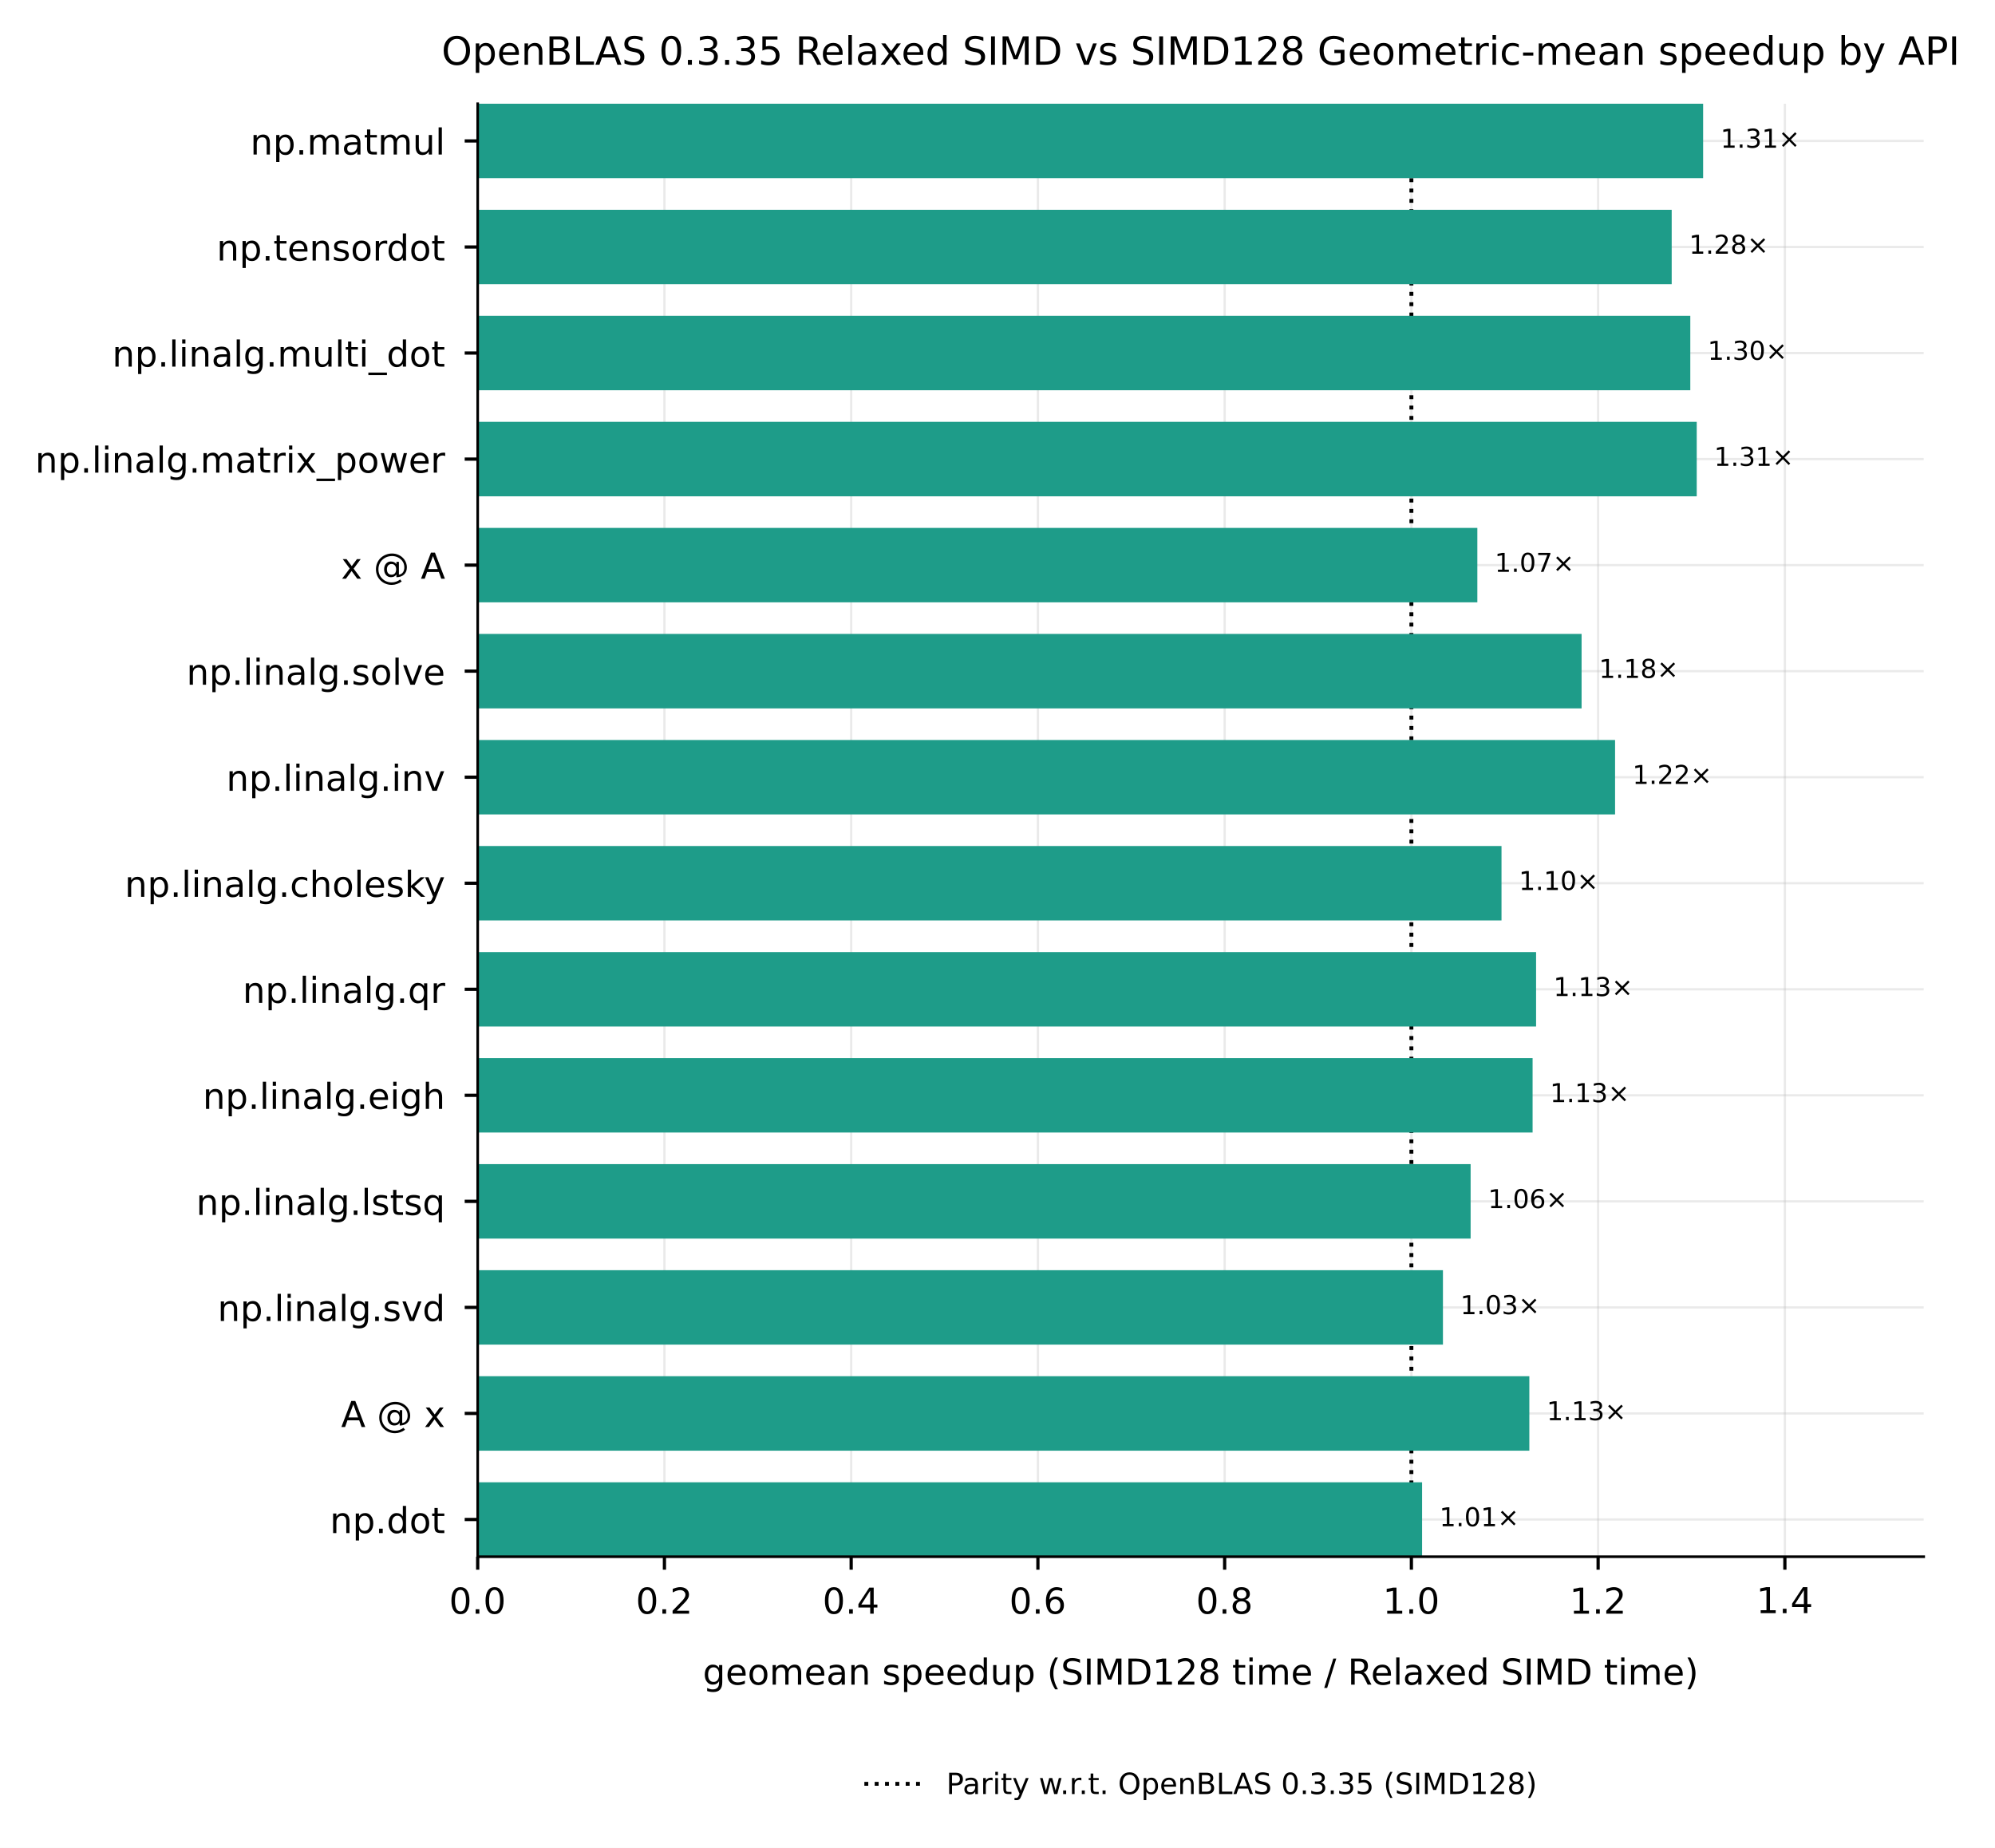
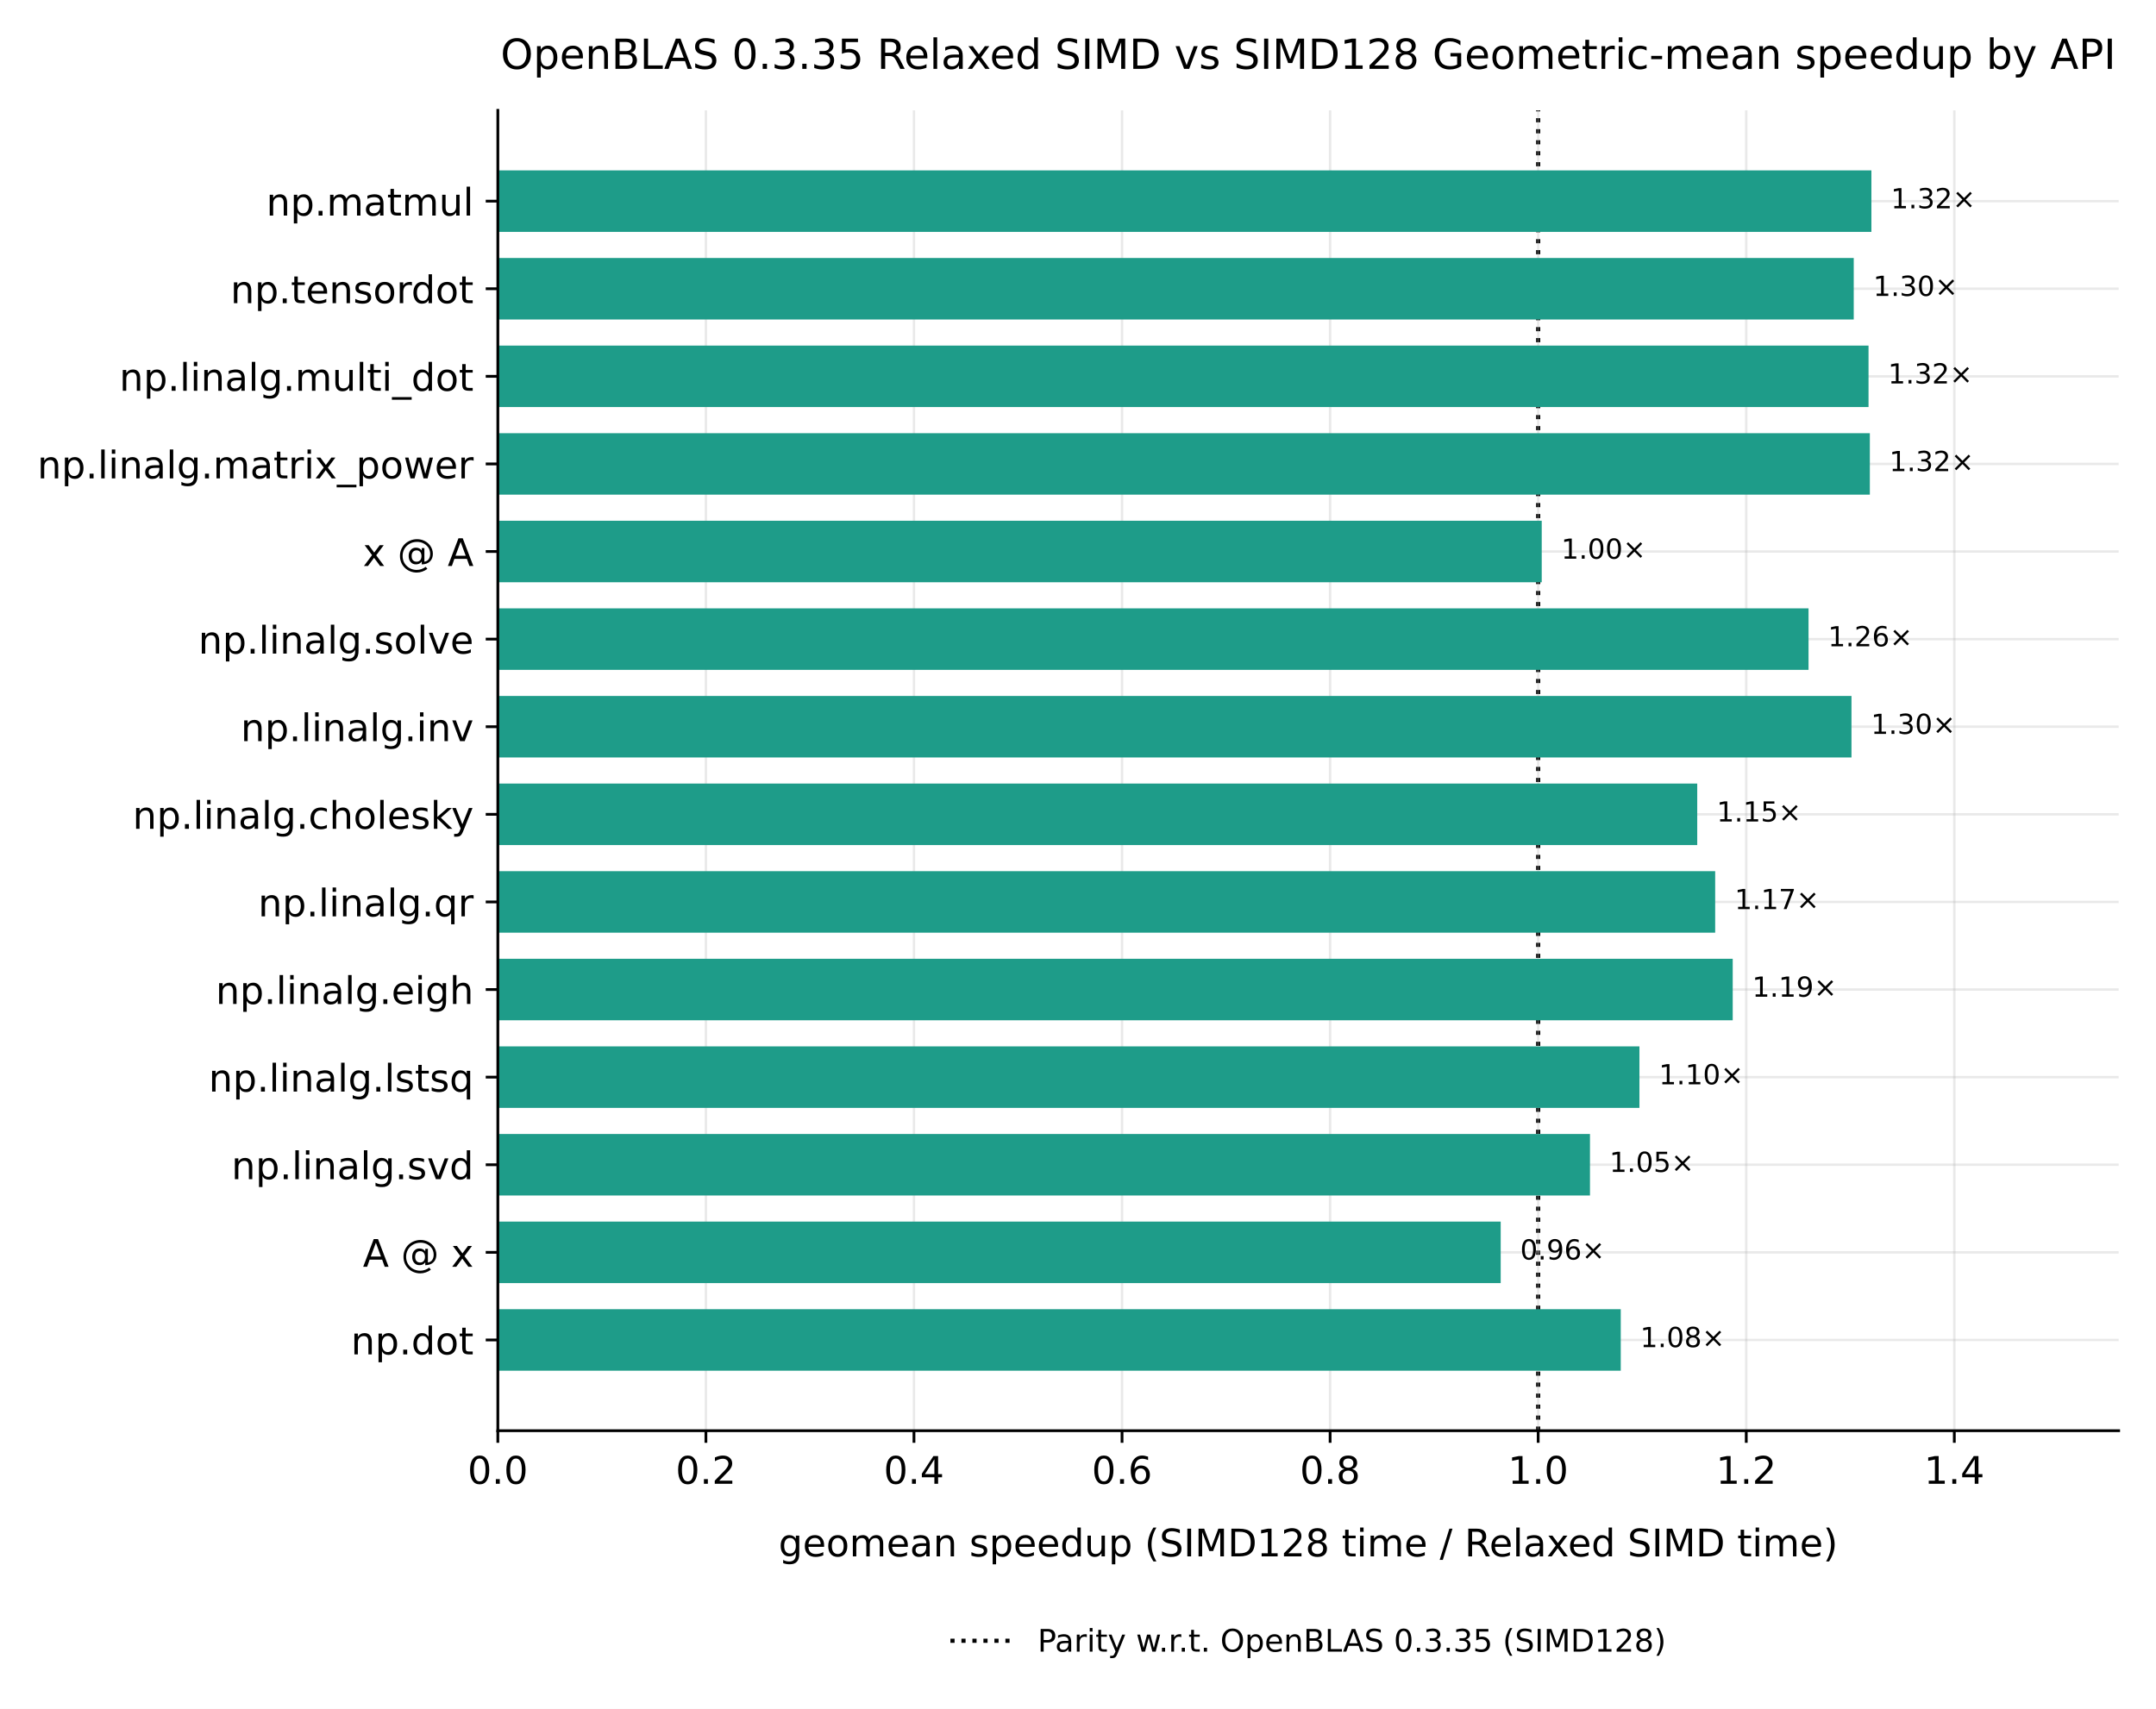
- <svg xmlns="http://www.w3.org/2000/svg" xmlns:xlink="http://www.w3.org/1999/xlink" width="613.776pt" height="568.564pt" viewBox="0 0 613.776 568.564" version="1.1">
+ <svg xmlns="http://www.w3.org/2000/svg" xmlns:xlink="http://www.w3.org/1999/xlink" width="623.487pt" height="494.271pt" viewBox="0 0 623.487 494.271" version="1.1">
  <defs>
    <style type="text/css">*{stroke-linejoin: round; stroke-linecap: butt}</style>
  </defs>
  <g id="figure_1">
    <g id="patch_1">
-       <path d="M 0 568.564  L 613.776 568.564  L 613.776 0  L 0 0  z " style="fill: #ffffff" />
+       <path d="M 0 494.271  L 623.487 494.271  L 623.487 0  L 0 0  z " style="fill: #ffffff" />
    </g>
    <g id="axes_1">
      <g id="patch_2">
-         <path d="M 146.967 478.975  L 591.84 478.975  L 591.84 31.918  L 146.967 31.918  z " style="fill: #ffffff" />
+         <path d="M 143.967 413.806  L 612.687 413.806  L 612.687 31.918  L 143.967 31.918  z " style="fill: #ffffff" />
+       </g>
+       <g id="line2d_1">
+         <path d="M 444.821 413.806  L 444.821 31.918  " clip-path="url(#p08967ae9e3)" style="fill: none; stroke-dasharray: 1.2,1.98; stroke-dashoffset: 0; stroke: #000000; stroke-width: 1.2" />
      </g>
      <g id="matplotlib.axis_1">
        <g id="xtick_1">
-           <g id="line2d_1">
-             <path d="M 146.967 478.975  L 146.967 31.918  " clip-path="url(#pc86fd5a32e)" style="fill: none; stroke: #b2b2b2; stroke-opacity: 0.28; stroke-width: 0.7; stroke-linecap: round" />
-           </g>
          <g id="line2d_2">
+             <path d="M 143.967 413.806  L 143.967 31.918  " clip-path="url(#p08967ae9e3)" style="fill: none; stroke: #b0b0b0; stroke-opacity: 0.28; stroke-width: 0.7; stroke-linecap: square" />
+           </g>
+           <g id="line2d_3">
            <defs>
-               <path id="m05e95646d8" d="M 0 0  L 0 4  " style="stroke: #000000" />
+               <path id="m5497557fdb" d="M 0 0  L 0 3.5  " style="stroke: #000000; stroke-width: 0.8" />
            </defs>
            <g>
-               <use xlink:href="#m05e95646d8" x="146.967" y="478.975" style="stroke: #000000" />
+               <use xlink:href="#m5497557fdb" x="143.967" y="413.806" style="stroke: #000000; stroke-width: 0.8" />
            </g>
          </g>
          <g id="text_1">
-             <g transform="translate(138.1666 497.3324)">
-               <text>
-                 <tspan x="0" y="-0.828" style="font-size: 11px; font-family: 'DejaVu Sans'">0</tspan>
-                 <tspan x="6.999" y="-0.828" style="font-size: 11px; font-family: 'DejaVu Sans'">.</tspan>
-                 <tspan x="10.495" y="-0.828" style="font-size: 11px; font-family: 'DejaVu Sans'">0</tspan>
-               </text>
-             </g>
+             <text style="font-size: 11px; font-family: 'DejaVu Sans'; text-anchor: middle" x="143.967" y="429.164" transform="rotate(-0 143.9666 429.1635)">0.0</text>
          </g>
        </g>
        <g id="xtick_2">
-           <g id="line2d_3">
-             <path d="M 204.418 478.975  L 204.418 31.918  " clip-path="url(#pc86fd5a32e)" style="fill: none; stroke: #b2b2b2; stroke-opacity: 0.28; stroke-width: 0.7; stroke-linecap: round" />
-           </g>
          <g id="line2d_4">
-             <g>
-               <use xlink:href="#m05e95646d8" x="204.418" y="478.975" style="stroke: #000000" />
+             <path d="M 204.137 413.806  L 204.137 31.918  " clip-path="url(#p08967ae9e3)" style="fill: none; stroke: #b0b0b0; stroke-opacity: 0.28; stroke-width: 0.7; stroke-linecap: square" />
+           </g>
+           <g id="line2d_5">
+             <g>
+               <use xlink:href="#m5497557fdb" x="204.137" y="413.806" style="stroke: #000000; stroke-width: 0.8" />
            </g>
          </g>
          <g id="text_2">
-             <g transform="translate(195.618 497.3324)">
-               <text>
-                 <tspan x="0" y="-0.828" style="font-size: 11px; font-family: 'DejaVu Sans'">0</tspan>
-                 <tspan x="6.999" y="-0.828" style="font-size: 11px; font-family: 'DejaVu Sans'">.</tspan>
-                 <tspan x="10.495" y="-0.828" style="font-size: 11px; font-family: 'DejaVu Sans'">2</tspan>
-               </text>
-             </g>
+             <text style="font-size: 11px; font-family: 'DejaVu Sans'; text-anchor: middle" x="204.137" y="429.164" transform="rotate(-0 204.1375 429.1635)">0.2</text>
          </g>
        </g>
        <g id="xtick_3">
-           <g id="line2d_5">
-             <path d="M 261.869 478.975  L 261.869 31.918  " clip-path="url(#pc86fd5a32e)" style="fill: none; stroke: #b2b2b2; stroke-opacity: 0.28; stroke-width: 0.7; stroke-linecap: round" />
-           </g>
          <g id="line2d_6">
-             <g>
-               <use xlink:href="#m05e95646d8" x="261.869" y="478.975" style="stroke: #000000" />
+             <path d="M 264.308 413.806  L 264.308 31.918  " clip-path="url(#p08967ae9e3)" style="fill: none; stroke: #b0b0b0; stroke-opacity: 0.28; stroke-width: 0.7; stroke-linecap: square" />
+           </g>
+           <g id="line2d_7">
+             <g>
+               <use xlink:href="#m5497557fdb" x="264.308" y="413.806" style="stroke: #000000; stroke-width: 0.8" />
            </g>
          </g>
          <g id="text_3">
-             <g transform="translate(253.0694 497.3324)">
-               <text>
-                 <tspan x="0" y="-0.828" style="font-size: 11px; font-family: 'DejaVu Sans'">0</tspan>
-                 <tspan x="6.999" y="-0.828" style="font-size: 11px; font-family: 'DejaVu Sans'">.</tspan>
-                 <tspan x="10.495" y="-0.828" style="font-size: 11px; font-family: 'DejaVu Sans'">4</tspan>
-               </text>
-             </g>
+             <text style="font-size: 11px; font-family: 'DejaVu Sans'; text-anchor: middle" x="264.308" y="429.164" transform="rotate(-0 264.3084 429.1635)">0.4</text>
          </g>
        </g>
        <g id="xtick_4">
-           <g id="line2d_7">
-             <path d="M 319.321 478.975  L 319.321 31.918  " clip-path="url(#pc86fd5a32e)" style="fill: none; stroke: #b2b2b2; stroke-opacity: 0.28; stroke-width: 0.7; stroke-linecap: round" />
-           </g>
          <g id="line2d_8">
-             <g>
-               <use xlink:href="#m05e95646d8" x="319.321" y="478.975" style="stroke: #000000" />
+             <path d="M 324.479 413.806  L 324.479 31.918  " clip-path="url(#p08967ae9e3)" style="fill: none; stroke: #b0b0b0; stroke-opacity: 0.28; stroke-width: 0.7; stroke-linecap: square" />
+           </g>
+           <g id="line2d_9">
+             <g>
+               <use xlink:href="#m5497557fdb" x="324.479" y="413.806" style="stroke: #000000; stroke-width: 0.8" />
            </g>
          </g>
          <g id="text_4">
-             <g transform="translate(310.5209 497.3324)">
-               <text>
-                 <tspan x="0" y="-0.828" style="font-size: 11px; font-family: 'DejaVu Sans'">0</tspan>
-                 <tspan x="6.999" y="-0.828" style="font-size: 11px; font-family: 'DejaVu Sans'">.</tspan>
-                 <tspan x="10.495" y="-0.828" style="font-size: 11px; font-family: 'DejaVu Sans'">6</tspan>
-               </text>
-             </g>
+             <text style="font-size: 11px; font-family: 'DejaVu Sans'; text-anchor: middle" x="324.479" y="429.164" transform="rotate(-0 324.4793 429.1635)">0.6</text>
          </g>
        </g>
        <g id="xtick_5">
-           <g id="line2d_9">
-             <path d="M 376.772 478.975  L 376.772 31.918  " clip-path="url(#pc86fd5a32e)" style="fill: none; stroke: #b2b2b2; stroke-opacity: 0.28; stroke-width: 0.7; stroke-linecap: round" />
-           </g>
          <g id="line2d_10">
-             <g>
-               <use xlink:href="#m05e95646d8" x="376.772" y="478.975" style="stroke: #000000" />
+             <path d="M 384.65 413.806  L 384.65 31.918  " clip-path="url(#p08967ae9e3)" style="fill: none; stroke: #b0b0b0; stroke-opacity: 0.28; stroke-width: 0.7; stroke-linecap: square" />
+           </g>
+           <g id="line2d_11">
+             <g>
+               <use xlink:href="#m5497557fdb" x="384.65" y="413.806" style="stroke: #000000; stroke-width: 0.8" />
            </g>
          </g>
          <g id="text_5">
-             <g transform="translate(367.9723 497.3324)">
-               <text>
-                 <tspan x="0" y="-0.828" style="font-size: 11px; font-family: 'DejaVu Sans'">0</tspan>
-                 <tspan x="6.999" y="-0.828" style="font-size: 11px; font-family: 'DejaVu Sans'">.</tspan>
-                 <tspan x="10.495" y="-0.828" style="font-size: 11px; font-family: 'DejaVu Sans'">8</tspan>
-               </text>
-             </g>
+             <text style="font-size: 11px; font-family: 'DejaVu Sans'; text-anchor: middle" x="384.65" y="429.164" transform="rotate(-0 384.6503 429.1635)">0.8</text>
          </g>
        </g>
        <g id="xtick_6">
-           <g id="line2d_11">
-             <path d="M 434.224 478.975  L 434.224 31.918  " clip-path="url(#pc86fd5a32e)" style="fill: none; stroke: #b2b2b2; stroke-opacity: 0.28; stroke-width: 0.7; stroke-linecap: round" />
-           </g>
          <g id="line2d_12">
-             <g>
-               <use xlink:href="#m05e95646d8" x="434.224" y="478.975" style="stroke: #000000" />
+             <path d="M 444.821 413.806  L 444.821 31.918  " clip-path="url(#p08967ae9e3)" style="fill: none; stroke: #b0b0b0; stroke-opacity: 0.28; stroke-width: 0.7; stroke-linecap: square" />
+           </g>
+           <g id="line2d_13">
+             <g>
+               <use xlink:href="#m5497557fdb" x="444.821" y="413.806" style="stroke: #000000; stroke-width: 0.8" />
            </g>
          </g>
          <g id="text_6">
-             <g transform="translate(425.4238 497.3324)">
-               <text>
-                 <tspan x="0" y="-0.828" style="font-size: 11px; font-family: 'DejaVu Sans'">1</tspan>
-                 <tspan x="6.999" y="-0.828" style="font-size: 11px; font-family: 'DejaVu Sans'">.</tspan>
-                 <tspan x="10.495" y="-0.828" style="font-size: 11px; font-family: 'DejaVu Sans'">0</tspan>
-               </text>
-             </g>
+             <text style="font-size: 11px; font-family: 'DejaVu Sans'; text-anchor: middle" x="444.821" y="429.164" transform="rotate(-0 444.8212 429.1635)">1.0</text>
          </g>
        </g>
        <g id="xtick_7">
-           <g id="line2d_13">
-             <path d="M 491.675 478.975  L 491.675 31.918  " clip-path="url(#pc86fd5a32e)" style="fill: none; stroke: #b2b2b2; stroke-opacity: 0.28; stroke-width: 0.7; stroke-linecap: round" />
-           </g>
          <g id="line2d_14">
-             <g>
-               <use xlink:href="#m05e95646d8" x="491.675" y="478.975" style="stroke: #000000" />
+             <path d="M 504.992 413.806  L 504.992 31.918  " clip-path="url(#p08967ae9e3)" style="fill: none; stroke: #b0b0b0; stroke-opacity: 0.28; stroke-width: 0.7; stroke-linecap: square" />
+           </g>
+           <g id="line2d_15">
+             <g>
+               <use xlink:href="#m5497557fdb" x="504.992" y="413.806" style="stroke: #000000; stroke-width: 0.8" />
            </g>
          </g>
          <g id="text_7">
-             <g transform="translate(482.8752 497.3324)">
-               <text>
-                 <tspan x="0" y="-0.828" style="font-size: 11px; font-family: 'DejaVu Sans'">1</tspan>
-                 <tspan x="6.999" y="-0.828" style="font-size: 11px; font-family: 'DejaVu Sans'">.</tspan>
-                 <tspan x="10.495" y="-0.828" style="font-size: 11px; font-family: 'DejaVu Sans'">2</tspan>
-               </text>
-             </g>
+             <text style="font-size: 11px; font-family: 'DejaVu Sans'; text-anchor: middle" x="504.992" y="429.164" transform="rotate(-0 504.9921 429.1635)">1.2</text>
          </g>
        </g>
        <g id="xtick_8">
-           <g id="line2d_15">
-             <path d="M 549.127 478.975  L 549.127 31.918  " clip-path="url(#pc86fd5a32e)" style="fill: none; stroke: #b2b2b2; stroke-opacity: 0.28; stroke-width: 0.7; stroke-linecap: round" />
-           </g>
          <g id="line2d_16">
-             <g>
-               <use xlink:href="#m05e95646d8" x="549.127" y="478.975" style="stroke: #000000" />
+             <path d="M 565.163 413.806  L 565.163 31.918  " clip-path="url(#p08967ae9e3)" style="fill: none; stroke: #b0b0b0; stroke-opacity: 0.28; stroke-width: 0.7; stroke-linecap: square" />
+           </g>
+           <g id="line2d_17">
+             <g>
+               <use xlink:href="#m5497557fdb" x="565.163" y="413.806" style="stroke: #000000; stroke-width: 0.8" />
            </g>
          </g>
          <g id="text_8">
-             <g transform="translate(540.3266 497.3324)">
-               <text>
-                 <tspan x="0" y="-0.984" style="font-size: 11px; font-family: 'DejaVu Sans'">1</tspan>
-                 <tspan x="6.999" y="-0.984" style="font-size: 11px; font-family: 'DejaVu Sans'">.</tspan>
-                 <tspan x="10.495" y="-0.984" style="font-size: 11px; font-family: 'DejaVu Sans'">4</tspan>
-               </text>
-             </g>
+             <text style="font-size: 11px; font-family: 'DejaVu Sans'; text-anchor: middle" x="565.163" y="429.164" transform="rotate(-0 565.1631 429.1635)">1.4</text>
          </g>
        </g>
        <g id="text_9">
-           <text style="font-size: 11px; font-family: 'DejaVu Sans'; text-anchor: middle" x="369.403" y="518.333" transform="rotate(-0 369.4033 518.3333)">geomean speedup (SIMD128 time / Relaxed SIMD time)</text>
+           <text style="font-size: 11px; font-family: 'DejaVu Sans'; text-anchor: middle" x="378.327" y="450.164" transform="rotate(-0 378.3266 450.1644)">geomean speedup (SIMD128 time / Relaxed SIMD time)</text>
        </g>
      </g>
      <g id="matplotlib.axis_2">
        <g id="ytick_1">
-           <g id="line2d_17">
-             <path d="M 146.967 43.37  L 591.84 43.37  " clip-path="url(#pc86fd5a32e)" style="fill: none; stroke: #b2b2b2; stroke-opacity: 0.28; stroke-width: 0.7; stroke-linecap: round" />
-           </g>
          <g id="line2d_18">
+             <path d="M 143.967 58.17  L 612.687 58.17  " clip-path="url(#p08967ae9e3)" style="fill: none; stroke: #b0b0b0; stroke-opacity: 0.28; stroke-width: 0.7; stroke-linecap: square" />
+           </g>
+           <g id="line2d_19">
            <defs>
-               <path id="mb896348595" d="M 0 0  L -4 0  " style="stroke: #000000" />
+               <path id="m357b945dc6" d="M 0 0  L -3.5 0  " style="stroke: #000000; stroke-width: 0.8" />
            </defs>
            <g>
-               <use xlink:href="#mb896348595" x="146.967" y="43.37" style="stroke: #000000" />
+               <use xlink:href="#m357b945dc6" x="143.967" y="58.17" style="stroke: #000000; stroke-width: 0.8" />
            </g>
          </g>
          <g id="text_10">
-             <text style="font-weight: 500; font-size: 11px; font-family: 'DejaVu Sans'; text-anchor: end" x="136.967" y="47.549" transform="rotate(-0 136.9666 47.54939)">np.matmul</text>
+             <text style="font-size: 11px; font-family: 'DejaVu Sans'; text-anchor: end" x="136.967" y="62.349" transform="rotate(-0 136.9666 62.34918)">np.matmul</text>
          </g>
        </g>
        <g id="ytick_2">
-           <g id="line2d_19">
-             <path d="M 146.967 75.997  L 591.84 75.997  " clip-path="url(#pc86fd5a32e)" style="fill: none; stroke: #b2b2b2; stroke-opacity: 0.28; stroke-width: 0.7; stroke-linecap: round" />
-           </g>
          <g id="line2d_20">
-             <g>
-               <use xlink:href="#mb896348595" x="146.967" y="75.997" style="stroke: #000000" />
+             <path d="M 143.967 83.507  L 612.687 83.507  " clip-path="url(#p08967ae9e3)" style="fill: none; stroke: #b0b0b0; stroke-opacity: 0.28; stroke-width: 0.7; stroke-linecap: square" />
+           </g>
+           <g id="line2d_21">
+             <g>
+               <use xlink:href="#m357b945dc6" x="143.967" y="83.507" style="stroke: #000000; stroke-width: 0.8" />
            </g>
          </g>
          <g id="text_11">
-             <text style="font-weight: 500; font-size: 11px; font-family: 'DejaVu Sans'; text-anchor: end" x="136.967" y="80.177" transform="rotate(-0 136.9666 80.17651)">np.tensordot</text>
+             <text style="font-size: 11px; font-family: 'DejaVu Sans'; text-anchor: end" x="136.967" y="87.686" transform="rotate(-0 136.9666 87.68643)">np.tensordot</text>
          </g>
        </g>
        <g id="ytick_3">
-           <g id="line2d_21">
-             <path d="M 146.967 108.624  L 591.84 108.624  " clip-path="url(#pc86fd5a32e)" style="fill: none; stroke: #b2b2b2; stroke-opacity: 0.28; stroke-width: 0.7; stroke-linecap: round" />
-           </g>
          <g id="line2d_22">
-             <g>
-               <use xlink:href="#mb896348595" x="146.967" y="108.624" style="stroke: #000000" />
+             <path d="M 143.967 108.845  L 612.687 108.845  " clip-path="url(#p08967ae9e3)" style="fill: none; stroke: #b0b0b0; stroke-opacity: 0.28; stroke-width: 0.7; stroke-linecap: square" />
+           </g>
+           <g id="line2d_23">
+             <g>
+               <use xlink:href="#m357b945dc6" x="143.967" y="108.845" style="stroke: #000000; stroke-width: 0.8" />
            </g>
          </g>
          <g id="text_12">
-             <text style="font-weight: 500; font-size: 11px; font-family: 'DejaVu Sans'; text-anchor: end" x="136.967" y="112.804" transform="rotate(-0 136.9666 112.8036)">np.linalg.multi_dot</text>
+             <text style="font-size: 11px; font-family: 'DejaVu Sans'; text-anchor: end" x="136.967" y="113.024" transform="rotate(-0 136.9666 113.0237)">np.linalg.multi_dot</text>
          </g>
        </g>
        <g id="ytick_4">
-           <g id="line2d_23">
-             <path d="M 146.967 141.252  L 591.84 141.252  " clip-path="url(#pc86fd5a32e)" style="fill: none; stroke: #b2b2b2; stroke-opacity: 0.28; stroke-width: 0.7; stroke-linecap: round" />
-           </g>
          <g id="line2d_24">
-             <g>
-               <use xlink:href="#mb896348595" x="146.967" y="141.252" style="stroke: #000000" />
+             <path d="M 143.967 134.182  L 612.687 134.182  " clip-path="url(#p08967ae9e3)" style="fill: none; stroke: #b0b0b0; stroke-opacity: 0.28; stroke-width: 0.7; stroke-linecap: square" />
+           </g>
+           <g id="line2d_25">
+             <g>
+               <use xlink:href="#m357b945dc6" x="143.967" y="134.182" style="stroke: #000000; stroke-width: 0.8" />
            </g>
          </g>
          <g id="text_13">
-             <text style="font-weight: 500; font-size: 11px; font-family: 'DejaVu Sans'; text-anchor: end" x="136.967" y="145.431" transform="rotate(-0 136.9666 145.4308)">np.linalg.matrix_power</text>
+             <text style="font-size: 11px; font-family: 'DejaVu Sans'; text-anchor: end" x="136.967" y="138.361" transform="rotate(-0 136.9666 138.3609)">np.linalg.matrix_power</text>
          </g>
        </g>
        <g id="ytick_5">
-           <g id="line2d_25">
-             <path d="M 146.967 173.879  L 591.84 173.879  " clip-path="url(#pc86fd5a32e)" style="fill: none; stroke: #b2b2b2; stroke-opacity: 0.28; stroke-width: 0.7; stroke-linecap: round" />
-           </g>
          <g id="line2d_26">
-             <g>
-               <use xlink:href="#mb896348595" x="146.967" y="173.879" style="stroke: #000000" />
+             <path d="M 143.967 159.519  L 612.687 159.519  " clip-path="url(#p08967ae9e3)" style="fill: none; stroke: #b0b0b0; stroke-opacity: 0.28; stroke-width: 0.7; stroke-linecap: square" />
+           </g>
+           <g id="line2d_27">
+             <g>
+               <use xlink:href="#m357b945dc6" x="143.967" y="159.519" style="stroke: #000000; stroke-width: 0.8" />
            </g>
          </g>
          <g id="text_14">
-             <text style="font-weight: 500; font-size: 11px; font-family: 'DejaVu Sans'; text-anchor: end" x="136.967" y="178.057" transform="rotate(-0 136.9666 178.0575)">x @ A</text>
+             <text style="font-size: 11px; font-family: 'DejaVu Sans'; text-anchor: end" x="136.967" y="163.698" transform="rotate(-0 136.9666 163.6977)">x @ A</text>
          </g>
        </g>
        <g id="ytick_6">
-           <g id="line2d_27">
-             <path d="M 146.967 206.506  L 591.84 206.506  " clip-path="url(#pc86fd5a32e)" style="fill: none; stroke: #b2b2b2; stroke-opacity: 0.28; stroke-width: 0.7; stroke-linecap: round" />
-           </g>
          <g id="line2d_28">
-             <g>
-               <use xlink:href="#mb896348595" x="146.967" y="206.506" style="stroke: #000000" />
+             <path d="M 143.967 184.856  L 612.687 184.856  " clip-path="url(#p08967ae9e3)" style="fill: none; stroke: #b0b0b0; stroke-opacity: 0.28; stroke-width: 0.7; stroke-linecap: square" />
+           </g>
+           <g id="line2d_29">
+             <g>
+               <use xlink:href="#m357b945dc6" x="143.967" y="184.856" style="stroke: #000000; stroke-width: 0.8" />
            </g>
          </g>
          <g id="text_15">
-             <text style="font-weight: 500; font-size: 11px; font-family: 'DejaVu Sans'; text-anchor: end" x="136.967" y="210.685" transform="rotate(-0 136.9666 210.685)">np.linalg.solve</text>
+             <text style="font-size: 11px; font-family: 'DejaVu Sans'; text-anchor: end" x="136.967" y="189.035" transform="rotate(-0 136.9666 189.0354)">np.linalg.solve</text>
          </g>
        </g>
        <g id="ytick_7">
-           <g id="line2d_29">
-             <path d="M 146.967 239.133  L 591.84 239.133  " clip-path="url(#pc86fd5a32e)" style="fill: none; stroke: #b2b2b2; stroke-opacity: 0.28; stroke-width: 0.7; stroke-linecap: round" />
-           </g>
          <g id="line2d_30">
-             <g>
-               <use xlink:href="#mb896348595" x="146.967" y="239.133" style="stroke: #000000" />
+             <path d="M 143.967 210.194  L 612.687 210.194  " clip-path="url(#p08967ae9e3)" style="fill: none; stroke: #b0b0b0; stroke-opacity: 0.28; stroke-width: 0.7; stroke-linecap: square" />
+           </g>
+           <g id="line2d_31">
+             <g>
+               <use xlink:href="#m357b945dc6" x="143.967" y="210.194" style="stroke: #000000; stroke-width: 0.8" />
            </g>
          </g>
          <g id="text_16">
-             <text style="font-weight: 500; font-size: 11px; font-family: 'DejaVu Sans'; text-anchor: end" x="136.967" y="243.312" transform="rotate(-0 136.9666 243.3121)">np.linalg.inv</text>
+             <text style="font-size: 11px; font-family: 'DejaVu Sans'; text-anchor: end" x="136.967" y="214.373" transform="rotate(-0 136.9666 214.3726)">np.linalg.inv</text>
          </g>
        </g>
        <g id="ytick_8">
-           <g id="line2d_31">
-             <path d="M 146.967 271.76  L 591.84 271.76  " clip-path="url(#pc86fd5a32e)" style="fill: none; stroke: #b2b2b2; stroke-opacity: 0.28; stroke-width: 0.7; stroke-linecap: round" />
-           </g>
          <g id="line2d_32">
-             <g>
-               <use xlink:href="#mb896348595" x="146.967" y="271.76" style="stroke: #000000" />
+             <path d="M 143.967 235.531  L 612.687 235.531  " clip-path="url(#p08967ae9e3)" style="fill: none; stroke: #b0b0b0; stroke-opacity: 0.28; stroke-width: 0.7; stroke-linecap: square" />
+           </g>
+           <g id="line2d_33">
+             <g>
+               <use xlink:href="#m357b945dc6" x="143.967" y="235.531" style="stroke: #000000; stroke-width: 0.8" />
            </g>
          </g>
          <g id="text_17">
-             <text style="font-weight: 500; font-size: 11px; font-family: 'DejaVu Sans'; text-anchor: end" x="136.967" y="275.939" transform="rotate(-0 136.9666 275.9393)">np.linalg.cholesky</text>
+             <text style="font-size: 11px; font-family: 'DejaVu Sans'; text-anchor: end" x="136.967" y="239.71" transform="rotate(-0 136.9666 239.7099)">np.linalg.cholesky</text>
          </g>
        </g>
        <g id="ytick_9">
-           <g id="line2d_33">
-             <path d="M 146.967 304.387  L 591.84 304.387  " clip-path="url(#pc86fd5a32e)" style="fill: none; stroke: #b2b2b2; stroke-opacity: 0.28; stroke-width: 0.7; stroke-linecap: round" />
-           </g>
          <g id="line2d_34">
-             <g>
-               <use xlink:href="#mb896348595" x="146.967" y="304.387" style="stroke: #000000" />
+             <path d="M 143.967 260.868  L 612.687 260.868  " clip-path="url(#p08967ae9e3)" style="fill: none; stroke: #b0b0b0; stroke-opacity: 0.28; stroke-width: 0.7; stroke-linecap: square" />
+           </g>
+           <g id="line2d_35">
+             <g>
+               <use xlink:href="#m357b945dc6" x="143.967" y="260.868" style="stroke: #000000; stroke-width: 0.8" />
            </g>
          </g>
          <g id="text_18">
-             <text style="font-weight: 500; font-size: 11px; font-family: 'DejaVu Sans'; text-anchor: end" x="136.967" y="308.566" transform="rotate(-0 136.9666 308.5664)">np.linalg.qr</text>
+             <text style="font-size: 11px; font-family: 'DejaVu Sans'; text-anchor: end" x="136.967" y="265.047" transform="rotate(-0 136.9666 265.0471)">np.linalg.qr</text>
          </g>
        </g>
        <g id="ytick_10">
-           <g id="line2d_35">
-             <path d="M 146.967 337.014  L 591.84 337.014  " clip-path="url(#pc86fd5a32e)" style="fill: none; stroke: #b2b2b2; stroke-opacity: 0.28; stroke-width: 0.7; stroke-linecap: round" />
-           </g>
          <g id="line2d_36">
-             <g>
-               <use xlink:href="#mb896348595" x="146.967" y="337.014" style="stroke: #000000" />
+             <path d="M 143.967 286.205  L 612.687 286.205  " clip-path="url(#p08967ae9e3)" style="fill: none; stroke: #b0b0b0; stroke-opacity: 0.28; stroke-width: 0.7; stroke-linecap: square" />
+           </g>
+           <g id="line2d_37">
+             <g>
+               <use xlink:href="#m357b945dc6" x="143.967" y="286.205" style="stroke: #000000; stroke-width: 0.8" />
            </g>
          </g>
          <g id="text_19">
-             <text style="font-weight: 500; font-size: 11px; font-family: 'DejaVu Sans'; text-anchor: end" x="136.967" y="341.194" transform="rotate(-0 136.9666 341.1935)">np.linalg.eigh</text>
+             <text style="font-size: 11px; font-family: 'DejaVu Sans'; text-anchor: end" x="136.967" y="290.384" transform="rotate(-0 136.9666 290.3844)">np.linalg.eigh</text>
          </g>
        </g>
        <g id="ytick_11">
-           <g id="line2d_37">
-             <path d="M 146.967 369.641  L 591.84 369.641  " clip-path="url(#pc86fd5a32e)" style="fill: none; stroke: #b2b2b2; stroke-opacity: 0.28; stroke-width: 0.7; stroke-linecap: round" />
-           </g>
          <g id="line2d_38">
-             <g>
-               <use xlink:href="#mb896348595" x="146.967" y="369.641" style="stroke: #000000" />
+             <path d="M 143.967 311.542  L 612.687 311.542  " clip-path="url(#p08967ae9e3)" style="fill: none; stroke: #b0b0b0; stroke-opacity: 0.28; stroke-width: 0.7; stroke-linecap: square" />
+           </g>
+           <g id="line2d_39">
+             <g>
+               <use xlink:href="#m357b945dc6" x="143.967" y="311.542" style="stroke: #000000; stroke-width: 0.8" />
            </g>
          </g>
          <g id="text_20">
-             <text style="font-weight: 500; font-size: 11px; font-family: 'DejaVu Sans'; text-anchor: end" x="136.967" y="373.821" transform="rotate(-0 136.9666 373.8206)">np.linalg.lstsq</text>
+             <text style="font-size: 11px; font-family: 'DejaVu Sans'; text-anchor: end" x="136.967" y="315.722" transform="rotate(-0 136.9666 315.7216)">np.linalg.lstsq</text>
          </g>
        </g>
        <g id="ytick_12">
-           <g id="line2d_39">
-             <path d="M 146.967 402.269  L 591.84 402.269  " clip-path="url(#pc86fd5a32e)" style="fill: none; stroke: #b2b2b2; stroke-opacity: 0.28; stroke-width: 0.7; stroke-linecap: round" />
-           </g>
          <g id="line2d_40">
-             <g>
-               <use xlink:href="#mb896348595" x="146.967" y="402.269" style="stroke: #000000" />
+             <path d="M 143.967 336.88  L 612.687 336.88  " clip-path="url(#p08967ae9e3)" style="fill: none; stroke: #b0b0b0; stroke-opacity: 0.28; stroke-width: 0.7; stroke-linecap: square" />
+           </g>
+           <g id="line2d_41">
+             <g>
+               <use xlink:href="#m357b945dc6" x="143.967" y="336.88" style="stroke: #000000; stroke-width: 0.8" />
            </g>
          </g>
          <g id="text_21">
-             <text style="font-weight: 500; font-size: 11px; font-family: 'DejaVu Sans'; text-anchor: end" x="136.967" y="406.448" transform="rotate(-0 136.9666 406.4477)">np.linalg.svd</text>
+             <text style="font-size: 11px; font-family: 'DejaVu Sans'; text-anchor: end" x="136.967" y="341.059" transform="rotate(-0 136.9666 341.0589)">np.linalg.svd</text>
          </g>
        </g>
        <g id="ytick_13">
-           <g id="line2d_41">
-             <path d="M 146.967 434.896  L 591.84 434.896  " clip-path="url(#pc86fd5a32e)" style="fill: none; stroke: #b2b2b2; stroke-opacity: 0.28; stroke-width: 0.7; stroke-linecap: round" />
-           </g>
          <g id="line2d_42">
-             <g>
-               <use xlink:href="#mb896348595" x="146.967" y="434.896" style="stroke: #000000" />
+             <path d="M 143.967 362.217  L 612.687 362.217  " clip-path="url(#p08967ae9e3)" style="fill: none; stroke: #b0b0b0; stroke-opacity: 0.28; stroke-width: 0.7; stroke-linecap: square" />
+           </g>
+           <g id="line2d_43">
+             <g>
+               <use xlink:href="#m357b945dc6" x="143.967" y="362.217" style="stroke: #000000; stroke-width: 0.8" />
            </g>
          </g>
          <g id="text_22">
-             <text style="font-weight: 500; font-size: 11px; font-family: 'DejaVu Sans'; text-anchor: end" x="136.967" y="439.074" transform="rotate(-0 136.9666 439.0744)">A @ x</text>
+             <text style="font-size: 11px; font-family: 'DejaVu Sans'; text-anchor: end" x="136.967" y="366.396" transform="rotate(-0 136.9666 366.3957)">A @ x</text>
          </g>
        </g>
        <g id="ytick_14">
-           <g id="line2d_43">
-             <path d="M 146.967 467.523  L 591.84 467.523  " clip-path="url(#pc86fd5a32e)" style="fill: none; stroke: #b2b2b2; stroke-opacity: 0.28; stroke-width: 0.7; stroke-linecap: round" />
-           </g>
          <g id="line2d_44">
-             <g>
-               <use xlink:href="#mb896348595" x="146.967" y="467.523" style="stroke: #000000" />
+             <path d="M 143.967 387.554  L 612.687 387.554  " clip-path="url(#p08967ae9e3)" style="fill: none; stroke: #b0b0b0; stroke-opacity: 0.28; stroke-width: 0.7; stroke-linecap: square" />
+           </g>
+           <g id="line2d_45">
+             <g>
+               <use xlink:href="#m357b945dc6" x="143.967" y="387.554" style="stroke: #000000; stroke-width: 0.8" />
            </g>
          </g>
          <g id="text_23">
-             <text style="font-weight: 500; font-size: 11px; font-family: 'DejaVu Sans'; text-anchor: end" x="136.967" y="471.702" transform="rotate(-0 136.9666 471.702)">np.dot</text>
-           </g>
-         </g>
-       </g>
-       <g id="line2d_45">
-         <path d="M 434.224 478.975  L 434.224 31.918  " clip-path="url(#pc86fd5a32e)" style="fill: none; stroke-dasharray: 1.2,1.98; stroke-dashoffset: 0; stroke: #000000; stroke-width: 1.2" />
+             <text style="font-size: 11px; font-family: 'DejaVu Sans'; text-anchor: end" x="136.967" y="391.733" transform="rotate(-0 136.9666 391.7333)">np.dot</text>
+           </g>
+         </g>
      </g>
      <g id="patch_3">
-         <path d="M 146.967 54.822  L 523.978 54.822  L 523.978 31.918  L 146.967 31.918  z " clip-path="url(#pc86fd5a32e)" style="fill: #1e9c89" />
+         <path d="M 143.967 67.063  L 541.187 67.063  L 541.187 49.277  L 143.967 49.277  z " clip-path="url(#p08967ae9e3)" style="fill: #1e9c89" />
      </g>
      <g id="patch_4">
-         <path d="M 146.967 87.449  L 514.31 87.449  L 514.31 64.545  L 146.967 64.545  z " clip-path="url(#pc86fd5a32e)" style="fill: #1e9c89" />
+         <path d="M 143.967 92.401  L 536.078 92.401  L 536.078 74.614  L 143.967 74.614  z " clip-path="url(#p08967ae9e3)" style="fill: #1e9c89" />
      </g>
      <g id="patch_5">
-         <path d="M 146.967 120.077  L 520.032 120.077  L 520.032 97.172  L 146.967 97.172  z " clip-path="url(#pc86fd5a32e)" style="fill: #1e9c89" />
+         <path d="M 143.967 117.738  L 540.356 117.738  L 540.356 99.951  L 143.967 99.951  z " clip-path="url(#p08967ae9e3)" style="fill: #1e9c89" />
      </g>
      <g id="patch_6">
-         <path d="M 146.967 152.704  L 522.012 152.704  L 522.012 129.799  L 146.967 129.799  z " clip-path="url(#pc86fd5a32e)" style="fill: #1e9c89" />
+         <path d="M 143.967 143.075  L 540.736 143.075  L 540.736 125.288  L 143.967 125.288  z " clip-path="url(#p08967ae9e3)" style="fill: #1e9c89" />
      </g>
      <g id="patch_7">
-         <path d="M 146.967 185.331  L 454.517 185.331  L 454.517 162.427  L 146.967 162.427  z " clip-path="url(#pc86fd5a32e)" style="fill: #1e9c89" />
+         <path d="M 143.967 168.412  L 445.85 168.412  L 445.85 150.626  L 143.967 150.626  z " clip-path="url(#p08967ae9e3)" style="fill: #1e9c89" />
      </g>
      <g id="patch_8">
-         <path d="M 146.967 217.958  L 486.587 217.958  L 486.587 195.054  L 146.967 195.054  z " clip-path="url(#pc86fd5a32e)" style="fill: #1e9c89" />
+         <path d="M 143.967 193.75  L 523.003 193.75  L 523.003 175.963  L 143.967 175.963  z " clip-path="url(#p08967ae9e3)" style="fill: #1e9c89" />
      </g>
      <g id="patch_9">
-         <path d="M 146.967 250.585  L 496.887 250.585  L 496.887 227.681  L 146.967 227.681  z " clip-path="url(#pc86fd5a32e)" style="fill: #1e9c89" />
+         <path d="M 143.967 219.087  L 535.424 219.087  L 535.424 201.3  L 143.967 201.3  z " clip-path="url(#p08967ae9e3)" style="fill: #1e9c89" />
      </g>
      <g id="patch_10">
-         <path d="M 146.967 283.212  L 461.951 283.212  L 461.951 260.308  L 146.967 260.308  z " clip-path="url(#pc86fd5a32e)" style="fill: #1e9c89" />
+         <path d="M 143.967 244.424  L 490.816 244.424  L 490.816 226.637  L 143.967 226.637  z " clip-path="url(#p08967ae9e3)" style="fill: #1e9c89" />
      </g>
      <g id="patch_11">
-         <path d="M 146.967 315.839  L 472.586 315.839  L 472.586 292.935  L 146.967 292.935  z " clip-path="url(#pc86fd5a32e)" style="fill: #1e9c89" />
+         <path d="M 143.967 269.761  L 496.007 269.761  L 496.007 251.975  L 143.967 251.975  z " clip-path="url(#p08967ae9e3)" style="fill: #1e9c89" />
      </g>
      <g id="patch_12">
-         <path d="M 146.967 348.466  L 471.515 348.466  L 471.515 325.562  L 146.967 325.562  z " clip-path="url(#pc86fd5a32e)" style="fill: #1e9c89" />
+         <path d="M 143.967 295.099  L 501.08 295.099  L 501.08 277.312  L 143.967 277.312  z " clip-path="url(#p08967ae9e3)" style="fill: #1e9c89" />
      </g>
      <g id="patch_13">
-         <path d="M 146.967 381.094  L 452.448 381.094  L 452.448 358.189  L 146.967 358.189  z " clip-path="url(#pc86fd5a32e)" style="fill: #1e9c89" />
+         <path d="M 143.967 320.436  L 474.104 320.436  L 474.104 302.649  L 143.967 302.649  z " clip-path="url(#p08967ae9e3)" style="fill: #1e9c89" />
      </g>
      <g id="patch_14">
-         <path d="M 146.967 413.721  L 443.932 413.721  L 443.932 390.816  L 146.967 390.816  z " clip-path="url(#pc86fd5a32e)" style="fill: #1e9c89" />
+         <path d="M 143.967 345.773  L 459.8 345.773  L 459.8 327.986  L 143.967 327.986  z " clip-path="url(#p08967ae9e3)" style="fill: #1e9c89" />
      </g>
      <g id="patch_15">
-         <path d="M 146.967 446.348  L 470.513 446.348  L 470.513 423.444  L 146.967 423.444  z " clip-path="url(#pc86fd5a32e)" style="fill: #1e9c89" />
+         <path d="M 143.967 371.11  L 433.981 371.11  L 433.981 353.324  L 143.967 353.324  z " clip-path="url(#p08967ae9e3)" style="fill: #1e9c89" />
      </g>
      <g id="patch_16">
-         <path d="M 146.967 478.975  L 437.515 478.975  L 437.515 456.071  L 146.967 456.071  z " clip-path="url(#pc86fd5a32e)" style="fill: #1e9c89" />
+         <path d="M 143.967 396.448  L 468.7 396.448  L 468.7 378.661  L 143.967 378.661  z " clip-path="url(#p08967ae9e3)" style="fill: #1e9c89" />
      </g>
      <g id="patch_17">
-         <path d="M 146.967 478.975  L 146.967 31.918  " style="fill: none; stroke: #000000; stroke-width: 0.8; stroke-linejoin: miter; stroke-linecap: square" />
+         <path d="M 143.967 413.806  L 143.967 31.918  " style="fill: none; stroke: #000000; stroke-width: 0.8; stroke-linejoin: miter; stroke-linecap: square" />
      </g>
      <g id="patch_18">
-         <path d="M 146.967 478.975  L 591.84 478.975  " style="fill: none; stroke: #000000; stroke-width: 0.8; stroke-linejoin: miter; stroke-linecap: square" />
+         <path d="M 143.967 413.806  L 612.687 413.806  " style="fill: none; stroke: #000000; stroke-width: 0.8; stroke-linejoin: miter; stroke-linecap: square" />
      </g>
      <g id="text_24">
-         <text style="font-weight: 500; font-size: 8px; font-family: 'DejaVu Sans'; text-anchor: start" x="529.316" y="45.448" transform="rotate(-0 529.3164 45.44837)">1.31×</text>
+         <text style="font-size: 8px; font-family: 'DejaVu Sans'; text-anchor: start" x="546.812" y="60.248" transform="rotate(-0 546.8115 60.24817)">1.32×</text>
      </g>
      <g id="text_25">
-         <text style="font-weight: 500; font-size: 8px; font-family: 'DejaVu Sans'; text-anchor: start" x="519.648" y="78.075" transform="rotate(-0 519.6481 78.07549)">1.28×</text>
+         <text style="font-size: 8px; font-family: 'DejaVu Sans'; text-anchor: start" x="541.703" y="85.585" transform="rotate(-0 541.703 85.58541)">1.30×</text>
      </g>
      <g id="text_26">
-         <text style="font-weight: 500; font-size: 8px; font-family: 'DejaVu Sans'; text-anchor: start" x="525.371" y="110.703" transform="rotate(-0 525.3708 110.7026)">1.30×</text>
+         <text style="font-size: 8px; font-family: 'DejaVu Sans'; text-anchor: start" x="545.981" y="110.923" transform="rotate(-0 545.9811 110.9227)">1.32×</text>
      </g>
      <g id="text_27">
-         <text style="font-weight: 500; font-size: 8px; font-family: 'DejaVu Sans'; text-anchor: start" x="527.35" y="143.33" transform="rotate(-0 527.3501 143.3297)">1.31×</text>
+         <text style="font-size: 8px; font-family: 'DejaVu Sans'; text-anchor: start" x="546.361" y="136.26" transform="rotate(-0 546.3606 136.2599)">1.32×</text>
      </g>
      <g id="text_28">
-         <text style="font-weight: 500; font-size: 8px; font-family: 'DejaVu Sans'; text-anchor: start" x="459.855" y="175.957" transform="rotate(-0 459.8552 175.9569)">1.07×</text>
+         <text style="font-size: 8px; font-family: 'DejaVu Sans'; text-anchor: start" x="451.475" y="161.597" transform="rotate(-0 451.475 161.5971)">1.00×</text>
      </g>
      <g id="text_29">
-         <text style="font-weight: 500; font-size: 8px; font-family: 'DejaVu Sans'; text-anchor: start" x="491.926" y="208.584" transform="rotate(-0 491.9257 208.584)">1.18×</text>
+         <text style="font-size: 8px; font-family: 'DejaVu Sans'; text-anchor: start" x="528.628" y="186.934" transform="rotate(-0 528.6279 186.9344)">1.26×</text>
      </g>
      <g id="text_30">
-         <text style="font-weight: 500; font-size: 8px; font-family: 'DejaVu Sans'; text-anchor: start" x="502.226" y="241.211" transform="rotate(-0 502.226 241.2111)">1.22×</text>
+         <text style="font-size: 8px; font-family: 'DejaVu Sans'; text-anchor: start" x="541.049" y="212.272" transform="rotate(-0 541.049 212.2716)">1.30×</text>
      </g>
      <g id="text_31">
-         <text style="font-weight: 500; font-size: 8px; font-family: 'DejaVu Sans'; text-anchor: start" x="467.289" y="273.838" transform="rotate(-0 467.2893 273.8382)">1.10×</text>
+         <text style="font-size: 8px; font-family: 'DejaVu Sans'; text-anchor: start" x="496.441" y="237.609" transform="rotate(-0 496.4407 237.6089)">1.15×</text>
      </g>
      <g id="text_32">
-         <text style="font-weight: 500; font-size: 8px; font-family: 'DejaVu Sans'; text-anchor: start" x="477.924" y="306.465" transform="rotate(-0 477.924 306.4654)">1.13×</text>
+         <text style="font-size: 8px; font-family: 'DejaVu Sans'; text-anchor: start" x="501.632" y="262.946" transform="rotate(-0 501.6321 262.9461)">1.17×</text>
      </g>
      <g id="text_33">
-         <text style="font-weight: 500; font-size: 8px; font-family: 'DejaVu Sans'; text-anchor: start" x="476.854" y="339.092" transform="rotate(-0 476.8539 339.0925)">1.13×</text>
+         <text style="font-size: 8px; font-family: 'DejaVu Sans'; text-anchor: start" x="506.704" y="288.283" transform="rotate(-0 506.7045 288.2834)">1.19×</text>
      </g>
      <g id="text_34">
-         <text style="font-weight: 500; font-size: 8px; font-family: 'DejaVu Sans'; text-anchor: start" x="457.787" y="371.72" transform="rotate(-0 457.787 371.7196)">1.06×</text>
+         <text style="font-size: 8px; font-family: 'DejaVu Sans'; text-anchor: start" x="479.729" y="313.621" transform="rotate(-0 479.7287 313.6206)">1.10×</text>
      </g>
      <g id="text_35">
-         <text style="font-weight: 500; font-size: 8px; font-family: 'DejaVu Sans'; text-anchor: start" x="449.27" y="404.347" transform="rotate(-0 449.2705 404.3467)">1.03×</text>
+         <text style="font-size: 8px; font-family: 'DejaVu Sans'; text-anchor: start" x="465.425" y="338.958" transform="rotate(-0 465.4246 338.9578)">1.05×</text>
      </g>
      <g id="text_36">
-         <text style="font-weight: 500; font-size: 8px; font-family: 'DejaVu Sans'; text-anchor: start" x="475.851" y="436.974" transform="rotate(-0 475.8513 436.9739)">1.13×</text>
+         <text style="font-size: 8px; font-family: 'DejaVu Sans'; text-anchor: start" x="439.606" y="364.295" transform="rotate(-0 439.6056 364.2951)">0.96×</text>
      </g>
      <g id="text_37">
-         <text style="font-weight: 500; font-size: 8px; font-family: 'DejaVu Sans'; text-anchor: start" x="442.853" y="469.601" transform="rotate(-0 442.8531 469.601)">1.01×</text>
+         <text style="font-size: 8px; font-family: 'DejaVu Sans'; text-anchor: start" x="474.324" y="389.632" transform="rotate(-0 474.3243 389.6323)">1.08×</text>
      </g>
      <g id="text_38">
-         <text style="font-size: 12px; font-family: 'DejaVu Sans'; text-anchor: middle" x="369.403" y="19.918" transform="rotate(-0 369.4033 19.91812)">OpenBLAS 0.3.35 Relaxed SIMD vs SIMD128 Geometric-mean speedup by API</text>
+         <text style="font-size: 12px; font-family: 'DejaVu Sans'; text-anchor: middle" x="378.327" y="19.918" transform="rotate(-0 378.3266 19.91812)">OpenBLAS 0.3.35 Relaxed SIMD vs SIMD128 Geometric-mean speedup by API</text>
      </g>
      <g id="legend_1">
        <g id="line2d_46">
-           <path d="M 265.928 548.852  L 274.928 548.852  L 283.928 548.852  " style="fill: none; stroke-dasharray: 1.2,1.98; stroke-dashoffset: 0; stroke: #000000; stroke-width: 1.2" />
+           <path d="M 274.851 474.559  L 283.851 474.559  L 292.851 474.559  " style="fill: none; stroke-dasharray: 1.2,1.98; stroke-dashoffset: 0; stroke: #000000; stroke-width: 1.2" />
        </g>
        <g id="text_39">
-           <text style="font-weight: 500; font-size: 9px; font-family: 'DejaVu Sans'; text-anchor: start" x="291.128" y="552.002" transform="rotate(-0 291.1279 552.0015)">Parity w.r.t. OpenBLAS 0.3.35 (SIMD128)</text>
+           <text style="font-size: 9px; font-family: 'DejaVu Sans'; text-anchor: start" x="300.051" y="477.709" transform="rotate(-0 300.0512 477.709)">Parity w.r.t. OpenBLAS 0.3.35 (SIMD128)</text>
        </g>
      </g>
    </g>
  </g>
  <defs>
-     <clipPath id="pc86fd5a32e">
-       <rect x="146.967" y="31.918" width="444.873" height="447.057" />
+     <clipPath id="p08967ae9e3">
+       <rect x="143.967" y="31.918" width="468.72" height="381.888" />
    </clipPath>
  </defs>
</svg>
